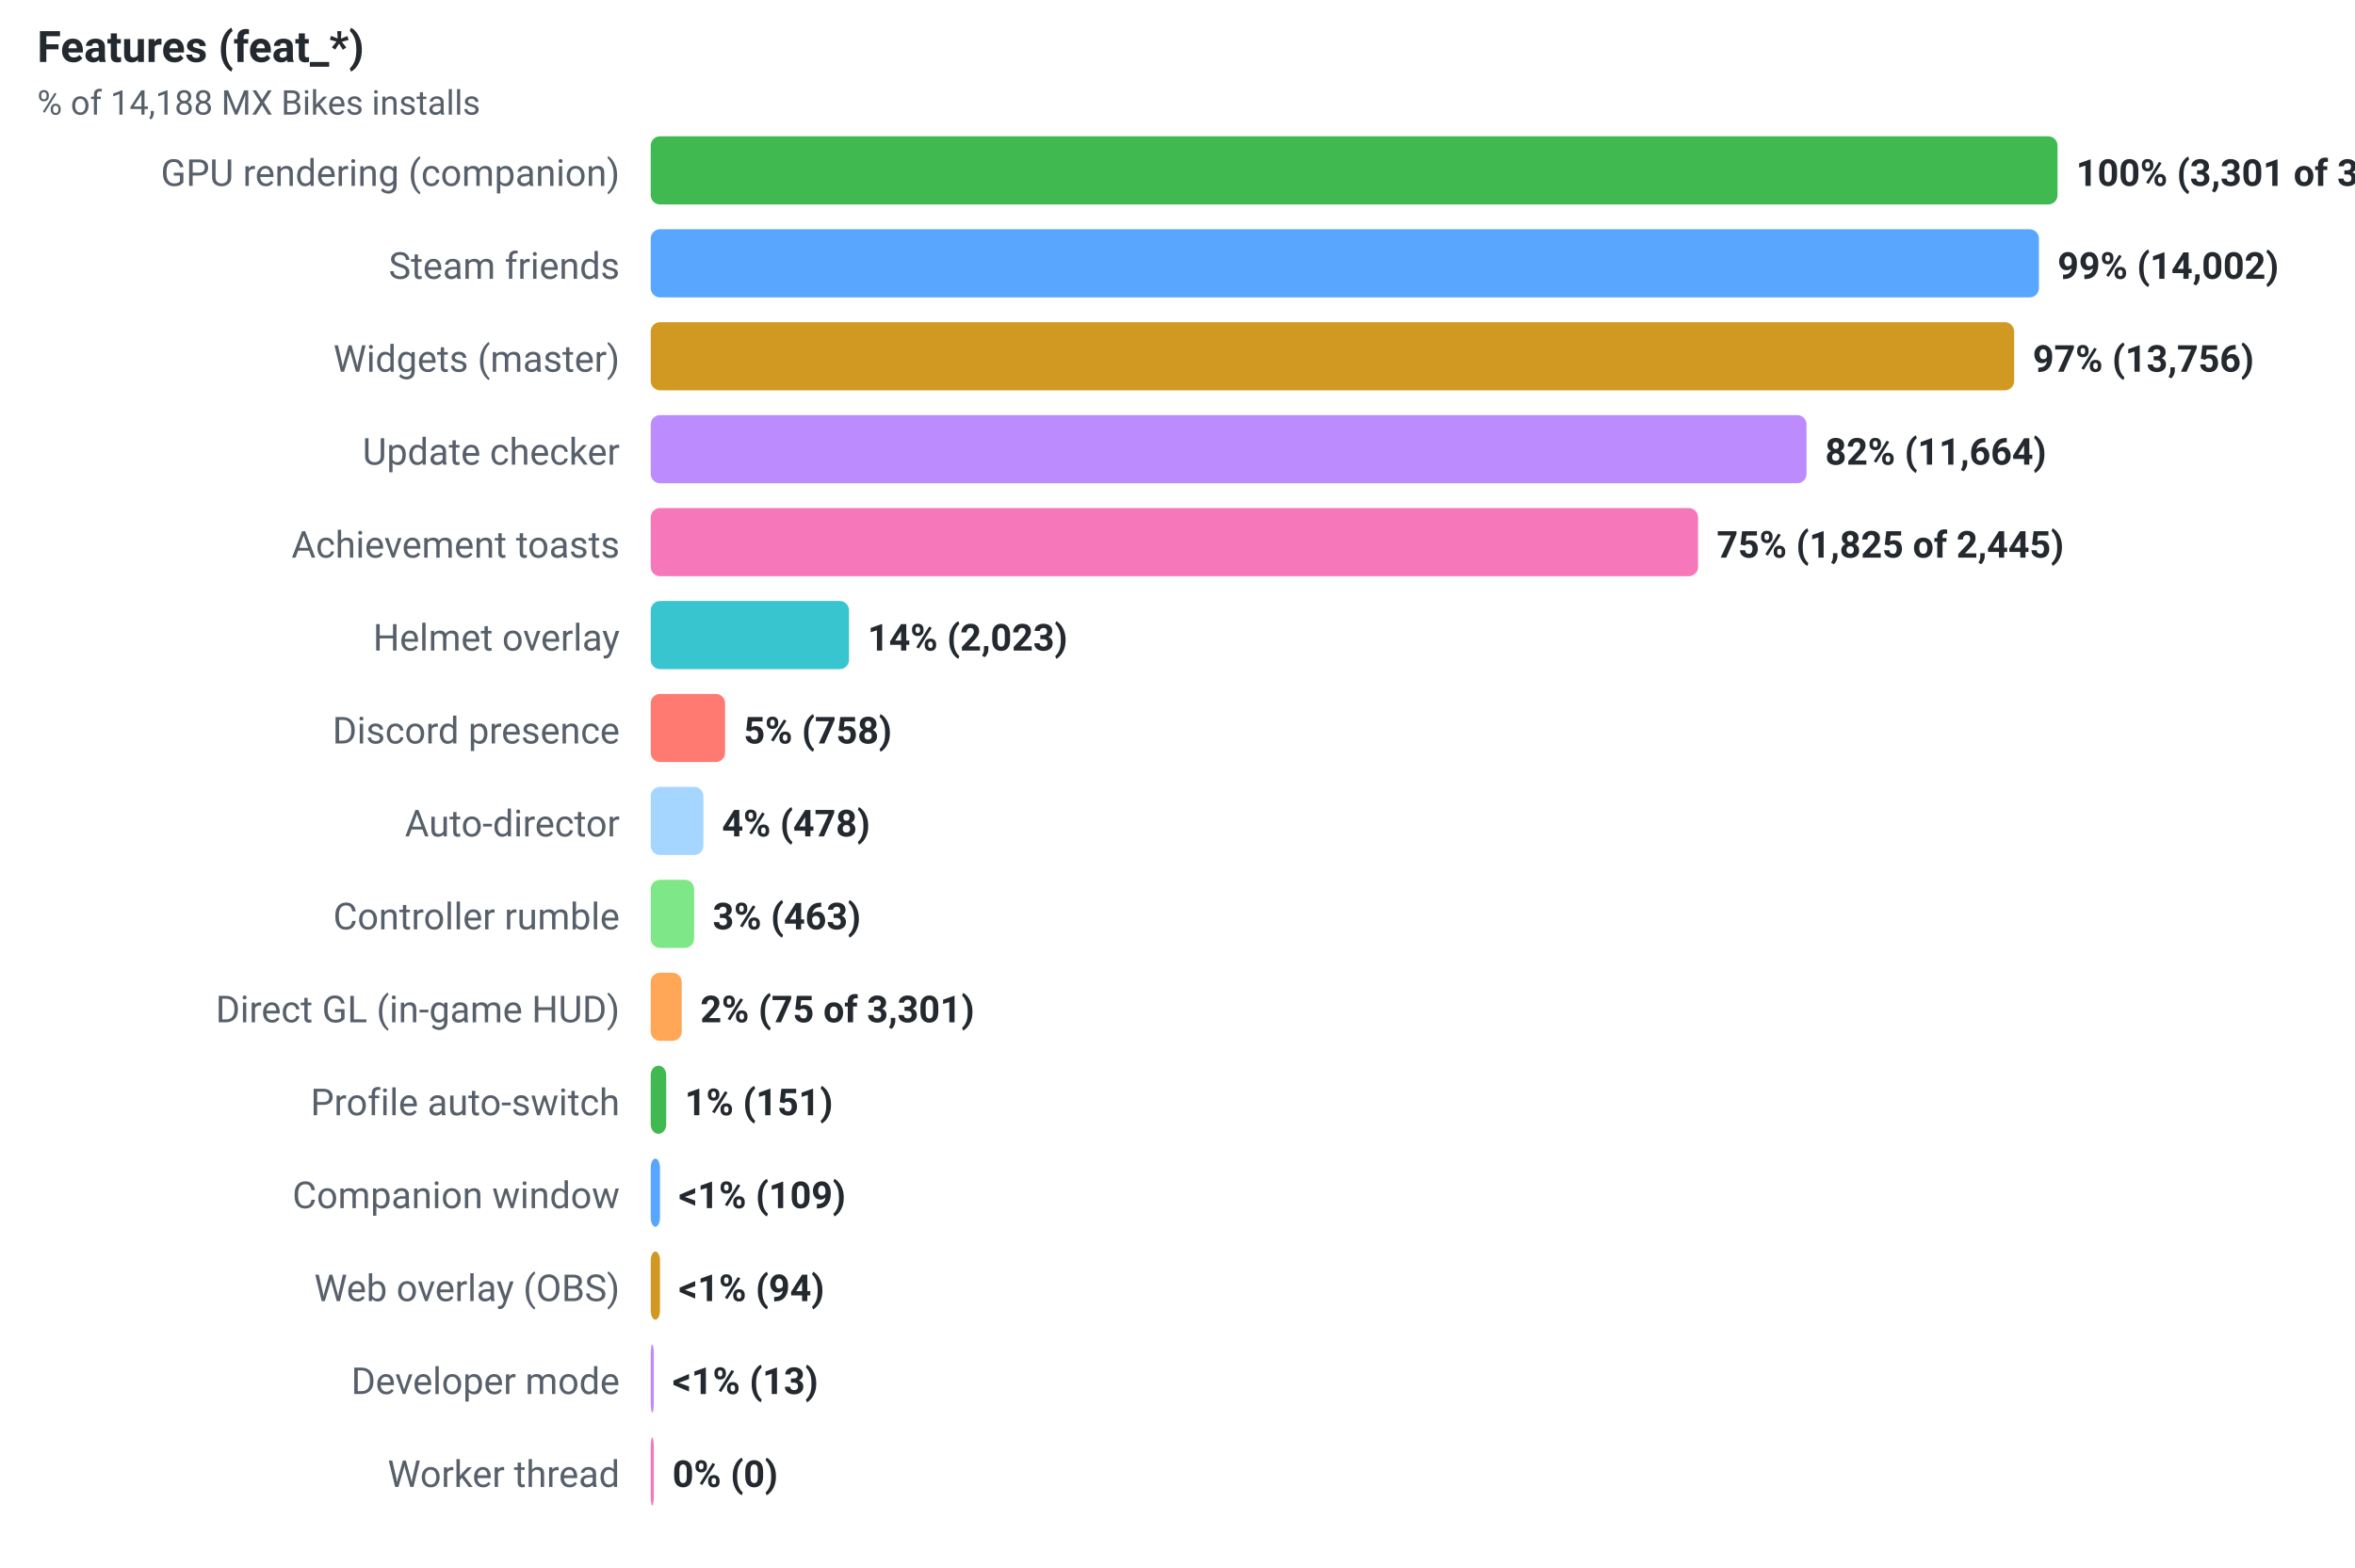
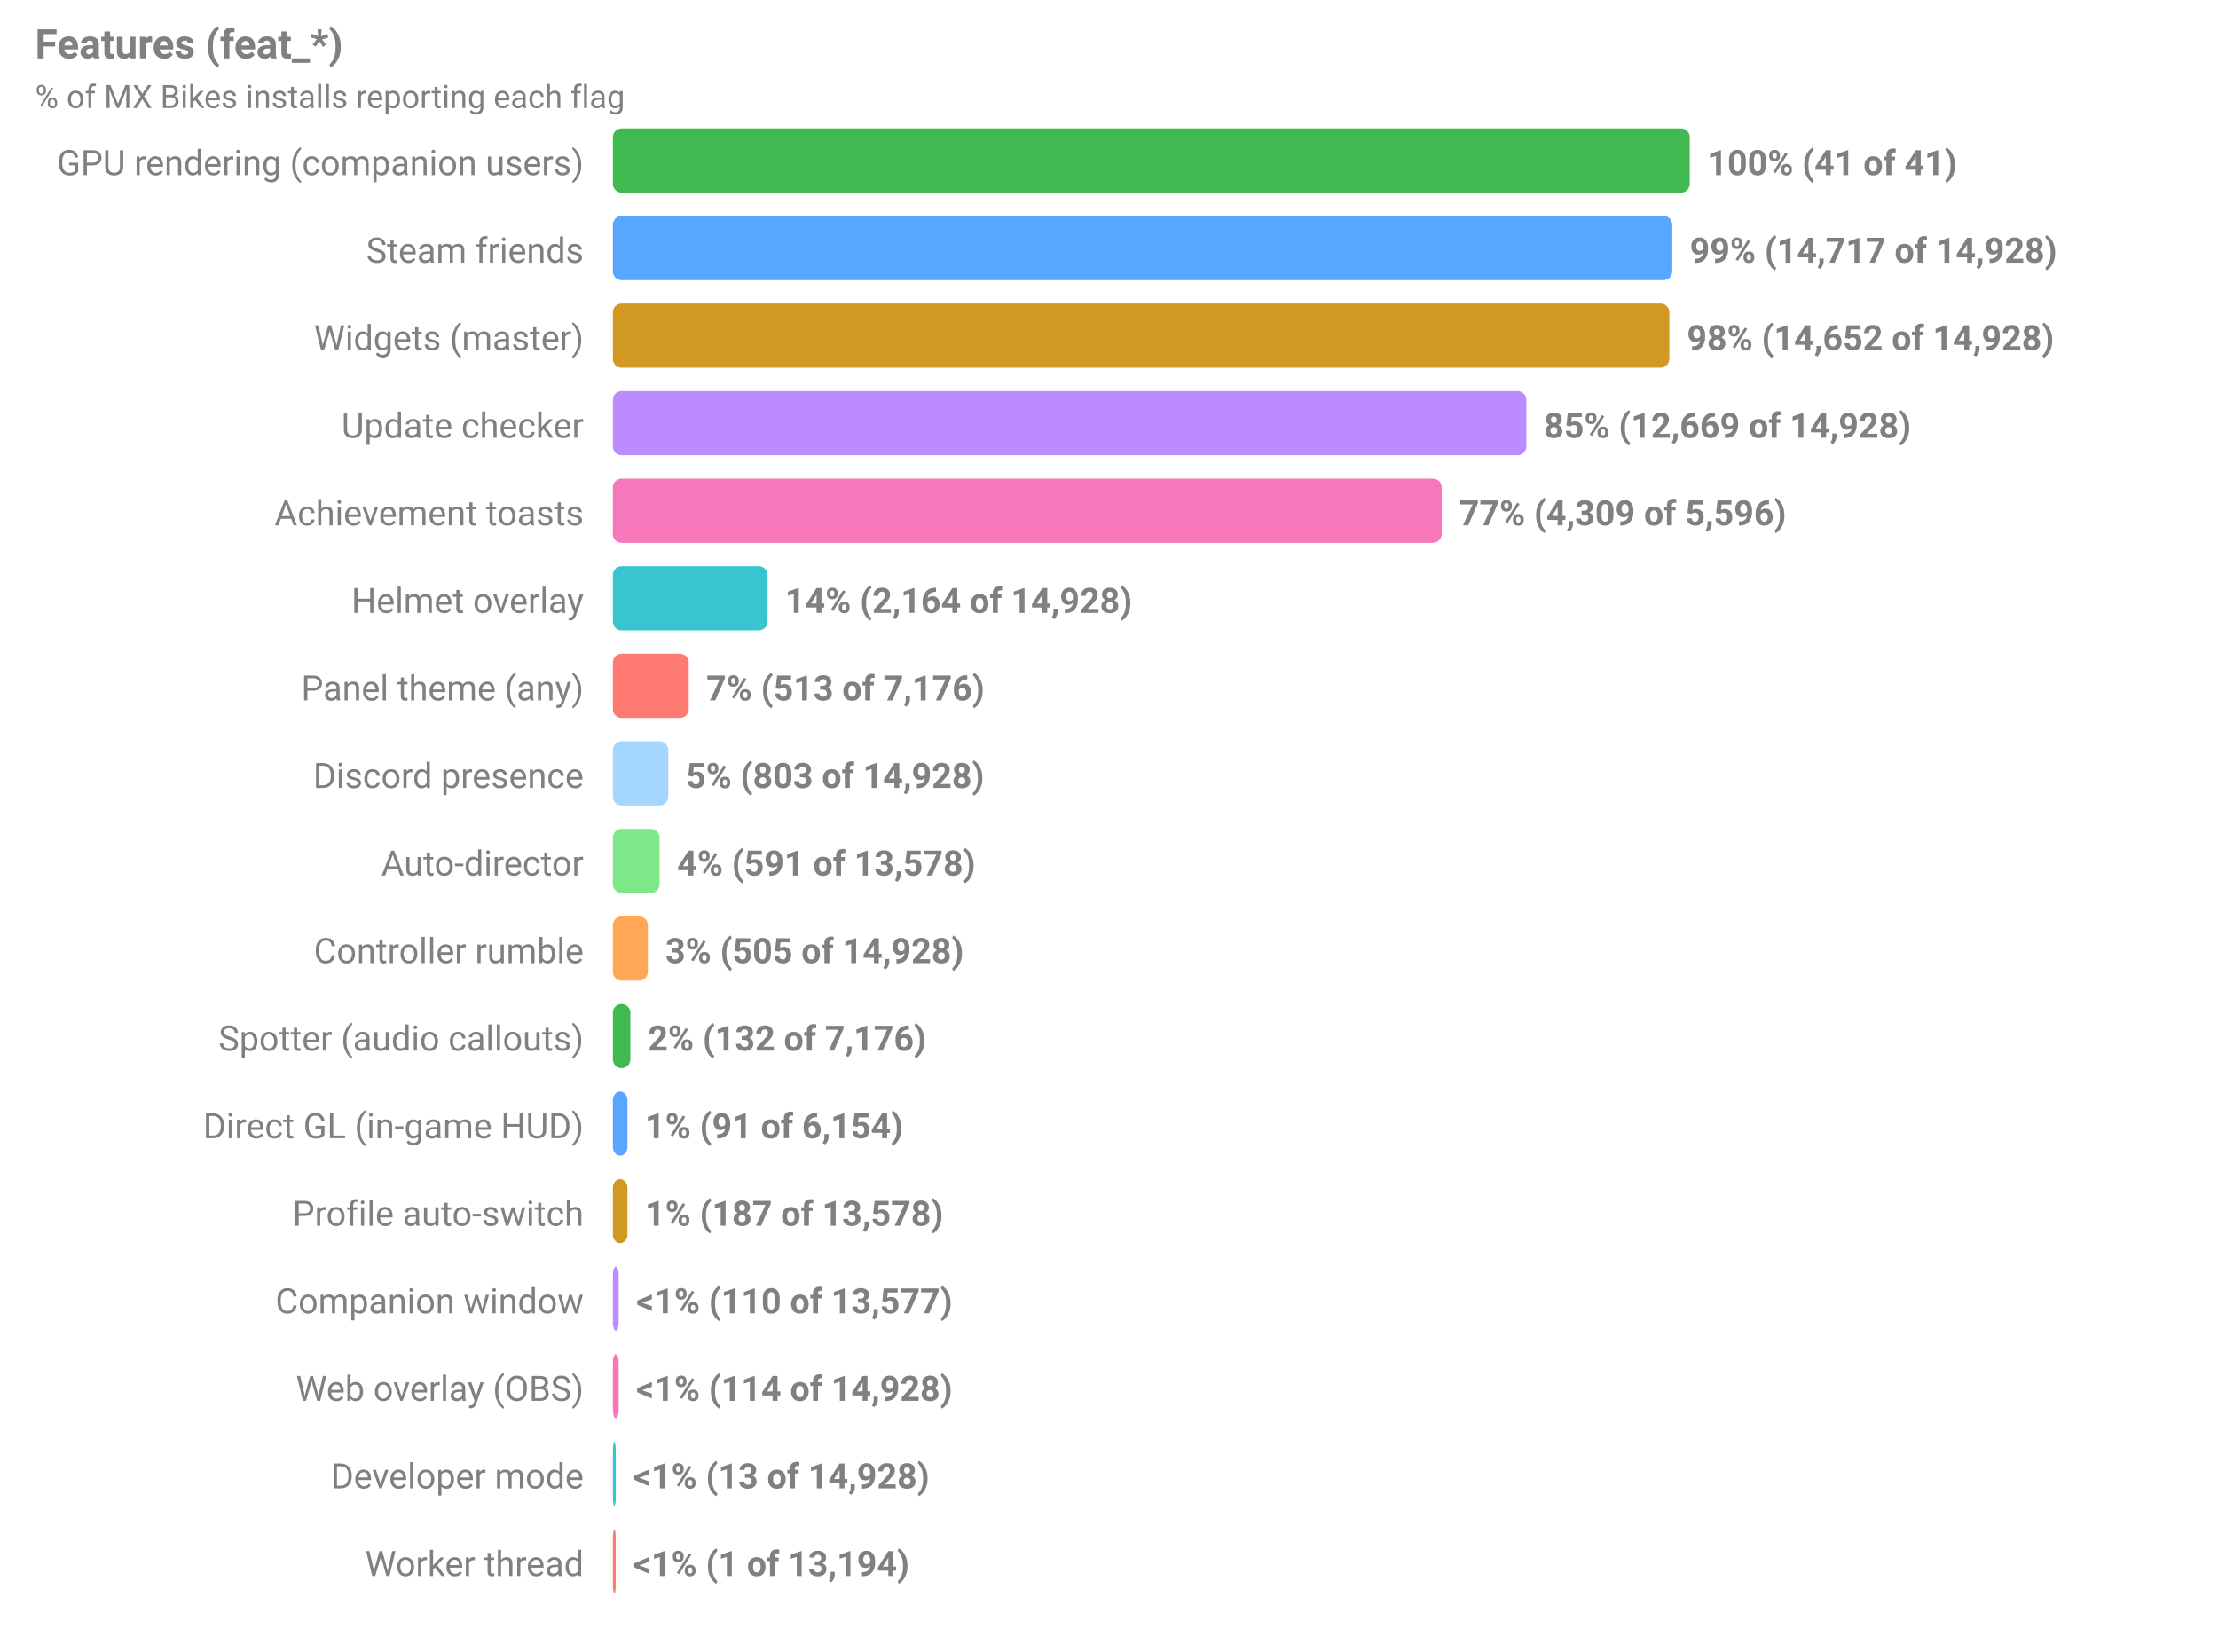
- <svg xmlns="http://www.w3.org/2000/svg" width="760" height="506" viewBox="0 0 760 506" role="img">
+ <svg xmlns="http://www.w3.org/2000/svg" width="760" height="566" viewBox="0 0 760 566" role="img" aria-label="Features (feat_*)">
  <style>
  text{font-family:-apple-system,BlinkMacSystemFont,'Segoe UI',Roboto,Helvetica,Arial,sans-serif}
-   .grid{stroke:#d0d7de;stroke-width:1}
-   .axis{stroke:#57606a;stroke-width:1}
-   .lbl{fill:#57606a;font-size:12px}
-   .val{fill:#24292f;font-size:12px;font-weight:600}
-   .title{fill:#24292f;font-size:14px;font-weight:700}
-   .sub{fill:#57606a;font-size:11px}
-   .gap{fill:#57606a;opacity:.09}
-   .gaplbl{fill:#57606a;font-size:10px;opacity:.85}
-   .ico{fill:#57606a}
-   .t1{fill:#d4a72c}
-   .t2{fill:#bf8700}
-   .t3{fill:#9e6a03}
-   .t4{fill:#7d4e00}
-   @media (prefers-color-scheme: dark){
-     .grid{stroke:#30363d}
-     .axis{stroke:#8b949e}
-     .lbl{fill:#8b949e}
-     .val{fill:#e6edf3}
-     .title{fill:#e6edf3}
-     .sub{fill:#8b949e}
-     .gap{fill:#8b949e;opacity:.13}
-     .gaplbl{fill:#8b949e}
-     .ico{fill:#8b949e}
-     .t1{fill:#bf8700}
-     .t2{fill:#d4a72c}
-     .t3{fill:#f2cc60}
-     .t4{fill:#fbe6a4}
-   }
+   .grid{stroke:#808080;stroke-opacity:.3;stroke-width:1}
+   .axis{stroke:#808080;stroke-width:1}
+   .lbl{fill:#808080;font-size:12px}
+   .val{fill:#808080;font-size:12px;font-weight:600}
+   .title{fill:#808080;font-size:14px;font-weight:700}
+   .sub{fill:#808080;font-size:11px}
+   .gap{fill:#808080;opacity:.12}
+   .gaplbl{fill:#808080;font-size:10px;opacity:.85}
+   .ico{fill:#808080}
+   .t1{fill:#e3b341}
+   .t2{fill:#d29922}
+   .t3{fill:#b7860b}
+   .t4{fill:#946f0f}
</style>
  <text x="12" y="20" class="title">Features (feat_*)</text>
-   <text x="12" y="37" class="sub">% of 14,188 MX Bikes installs</text>
-   <text x="200" y="60" class="lbl" text-anchor="end">GPU rendering (companion)</text>
-   <rect x="210" y="44" width="454" height="22" rx="3" fill="#3fb950" />
-   <text x="670" y="60" class="val">100% (3,301 of 3,301)</text>
+   <text x="12" y="37" class="sub">% of MX Bikes installs reporting each flag</text>
+   <text x="200" y="60" class="lbl" text-anchor="end">GPU rendering (companion users)</text>
+   <rect x="210" y="44" width="369" height="22" rx="3" fill="#3fb950" data-tip="GPU rendering (companion users): 100% (41 of 41)" />
+   <text x="585" y="60" class="val">100% (41 of 41)</text>
  <text x="200" y="90" class="lbl" text-anchor="end">Steam friends</text>
-   <rect x="210" y="74" width="448" height="22" rx="3" fill="#58a6ff" />
-   <text x="664" y="90" class="val">99% (14,002)</text>
+   <rect x="210" y="74" width="363" height="22" rx="3" fill="#58a6ff" data-tip="Steam friends: 99% (14,717 of 14,928)" />
+   <text x="579" y="90" class="val">99% (14,717 of 14,928)</text>
  <text x="200" y="120" class="lbl" text-anchor="end">Widgets (master)</text>
-   <rect x="210" y="104" width="440" height="22" rx="3" fill="#d29922" />
-   <text x="656" y="120" class="val">97% (13,756)</text>
+   <rect x="210" y="104" width="362" height="22" rx="3" fill="#d29922" data-tip="Widgets (master): 98% (14,652 of 14,928)" />
+   <text x="578" y="120" class="val">98% (14,652 of 14,928)</text>
  <text x="200" y="150" class="lbl" text-anchor="end">Update checker</text>
-   <rect x="210" y="134" width="373" height="22" rx="3" fill="#bc8cff" />
-   <text x="589" y="150" class="val">82% (11,664)</text>
+   <rect x="210" y="134" width="313" height="22" rx="3" fill="#bc8cff" data-tip="Update checker: 85% (12,669 of 14,928)" />
+   <text x="529" y="150" class="val">85% (12,669 of 14,928)</text>
  <text x="200" y="180" class="lbl" text-anchor="end">Achievement toasts</text>
-   <rect x="210" y="164" width="338" height="22" rx="3" fill="#f778ba" />
-   <text x="554" y="180" class="val">75% (1,825 of 2,445)</text>
+   <rect x="210" y="164" width="284" height="22" rx="3" fill="#f778ba" data-tip="Achievement toasts: 77% (4,309 of 5,596)" />
+   <text x="500" y="180" class="val">77% (4,309 of 5,596)</text>
  <text x="200" y="210" class="lbl" text-anchor="end">Helmet overlay</text>
-   <rect x="210" y="194" width="64" height="22" rx="3" fill="#39c5cf" />
-   <text x="280" y="210" class="val">14% (2,023)</text>
-   <text x="200" y="240" class="lbl" text-anchor="end">Discord presence</text>
-   <rect x="210" y="224" width="24" height="22" rx="3" fill="#ff7b72" />
-   <text x="240" y="240" class="val">5% (758)</text>
-   <text x="200" y="270" class="lbl" text-anchor="end">Auto-director</text>
-   <rect x="210" y="254" width="17" height="22" rx="3" fill="#a5d6ff" />
-   <text x="233" y="270" class="val">4% (478)</text>
-   <text x="200" y="300" class="lbl" text-anchor="end">Controller rumble</text>
-   <rect x="210" y="284" width="14" height="22" rx="3" fill="#7ee787" />
-   <text x="230" y="300" class="val">3% (463)</text>
-   <text x="200" y="330" class="lbl" text-anchor="end">Direct GL (in-game HUD)</text>
-   <rect x="210" y="314" width="10" height="22" rx="3" fill="#ffa657" />
-   <text x="226" y="330" class="val">2% (75 of 3,301)</text>
-   <text x="200" y="360" class="lbl" text-anchor="end">Profile auto-switch</text>
-   <rect x="210" y="344" width="5" height="22" rx="3" fill="#3fb950" />
-   <text x="221" y="360" class="val">1% (151)</text>
-   <text x="200" y="390" class="lbl" text-anchor="end">Companion window</text>
-   <rect x="210" y="374" width="3" height="22" rx="3" fill="#58a6ff" />
-   <text x="219" y="390" class="val">&lt;1% (109)</text>
-   <text x="200" y="420" class="lbl" text-anchor="end">Web overlay (OBS)</text>
-   <rect x="210" y="404" width="3" height="22" rx="3" fill="#d29922" />
-   <text x="219" y="420" class="val">&lt;1% (94)</text>
-   <text x="200" y="450" class="lbl" text-anchor="end">Developer mode</text>
-   <rect x="210" y="434" width="1" height="22" rx="3" fill="#bc8cff" />
-   <text x="217" y="450" class="val">&lt;1% (13)</text>
-   <text x="200" y="480" class="lbl" text-anchor="end">Worker thread</text>
-   <rect x="210" y="464" width="1" height="22" rx="3" fill="#f778ba" />
-   <text x="217" y="480" class="val">0% (0)</text>
+   <rect x="210" y="194" width="53" height="22" rx="3" fill="#39c5cf" data-tip="Helmet overlay: 14% (2,164 of 14,928)" />
+   <text x="269" y="210" class="val">14% (2,164 of 14,928)</text>
+   <text x="200" y="240" class="lbl" text-anchor="end">Panel theme (any)</text>
+   <rect x="210" y="224" width="26" height="22" rx="3" fill="#ff7b72" data-tip="Panel theme (any): 7% (513 of 7,176)" />
+   <text x="242" y="240" class="val">7% (513 of 7,176)</text>
+   <text x="200" y="270" class="lbl" text-anchor="end">Discord presence</text>
+   <rect x="210" y="254" width="19" height="22" rx="3" fill="#a5d6ff" data-tip="Discord presence: 5% (803 of 14,928)" />
+   <text x="235" y="270" class="val">5% (803 of 14,928)</text>
+   <text x="200" y="300" class="lbl" text-anchor="end">Auto-director</text>
+   <rect x="210" y="284" width="16" height="22" rx="3" fill="#7ee787" data-tip="Auto-director: 4% (591 of 13,578)" />
+   <text x="232" y="300" class="val">4% (591 of 13,578)</text>
+   <text x="200" y="330" class="lbl" text-anchor="end">Controller rumble</text>
+   <rect x="210" y="314" width="12" height="22" rx="3" fill="#ffa657" data-tip="Controller rumble: 3% (505 of 14,928)" />
+   <text x="228" y="330" class="val">3% (505 of 14,928)</text>
+   <text x="200" y="360" class="lbl" text-anchor="end">Spotter (audio callouts)</text>
+   <rect x="210" y="344" width="6" height="22" rx="3" fill="#3fb950" data-tip="Spotter (audio callouts): 2% (132 of 7,176)" />
+   <text x="222" y="360" class="val">2% (132 of 7,176)</text>
+   <text x="200" y="390" class="lbl" text-anchor="end">Direct GL (in-game HUD)</text>
+   <rect x="210" y="374" width="5" height="22" rx="3" fill="#58a6ff" data-tip="Direct GL (in-game HUD): 1% (91 of 6,154)" />
+   <text x="221" y="390" class="val">1% (91 of 6,154)</text>
+   <text x="200" y="420" class="lbl" text-anchor="end">Profile auto-switch</text>
+   <rect x="210" y="404" width="5" height="22" rx="3" fill="#d29922" data-tip="Profile auto-switch: 1% (187 of 13,578)" />
+   <text x="221" y="420" class="val">1% (187 of 13,578)</text>
+   <text x="200" y="450" class="lbl" text-anchor="end">Companion window</text>
+   <rect x="210" y="434" width="2" height="22" rx="3" fill="#bc8cff" data-tip="Companion window: &lt;1% (110 of 13,577)" />
+   <text x="218" y="450" class="val">&lt;1% (110 of 13,577)</text>
+   <text x="200" y="480" class="lbl" text-anchor="end">Web overlay (OBS)</text>
+   <rect x="210" y="464" width="2" height="22" rx="3" fill="#f778ba" data-tip="Web overlay (OBS): &lt;1% (114 of 14,928)" />
+   <text x="218" y="480" class="val">&lt;1% (114 of 14,928)</text>
+   <text x="200" y="510" class="lbl" text-anchor="end">Developer mode</text>
+   <rect x="210" y="494" width="1" height="22" rx="3" fill="#39c5cf" data-tip="Developer mode: &lt;1% (13 of 14,928)" />
+   <text x="217" y="510" class="val">&lt;1% (13 of 14,928)</text>
+   <text x="200" y="540" class="lbl" text-anchor="end">Worker thread</text>
+   <rect x="210" y="524" width="1" height="22" rx="3" fill="#ff7b72" data-tip="Worker thread: &lt;1% (1 of 13,194)" />
+   <text x="217" y="540" class="val">&lt;1% (1 of 13,194)</text>
</svg>
